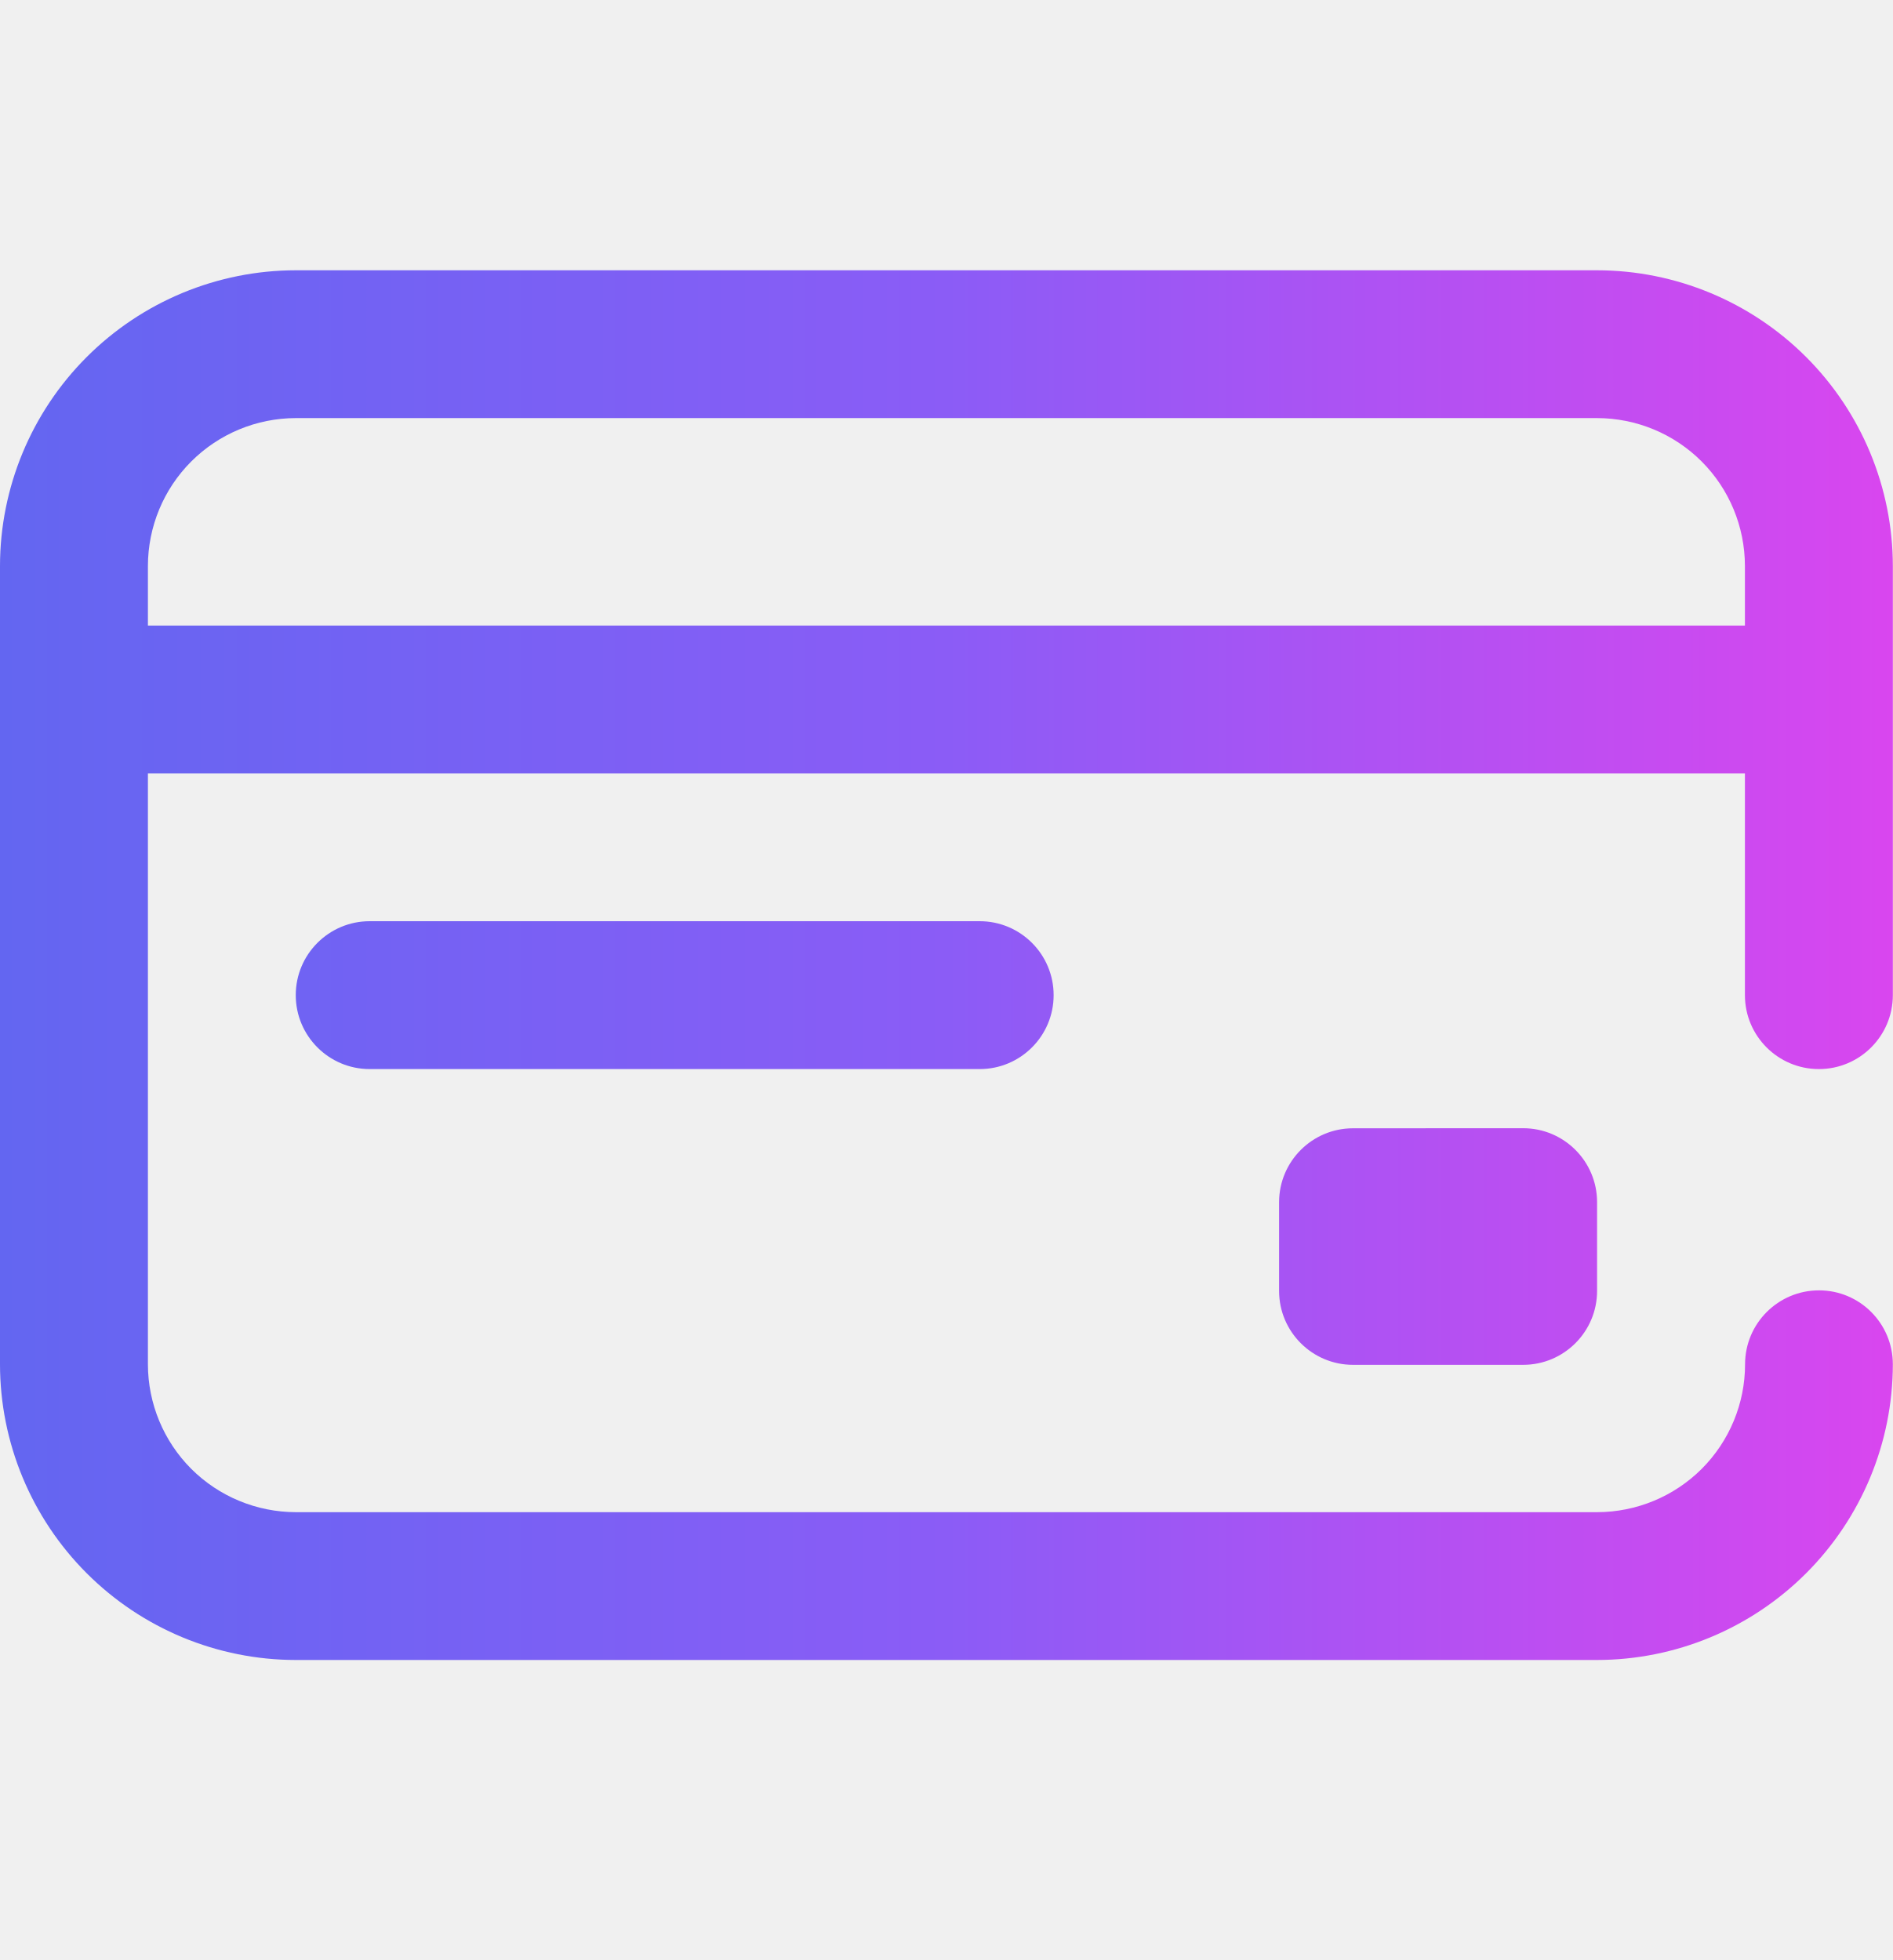
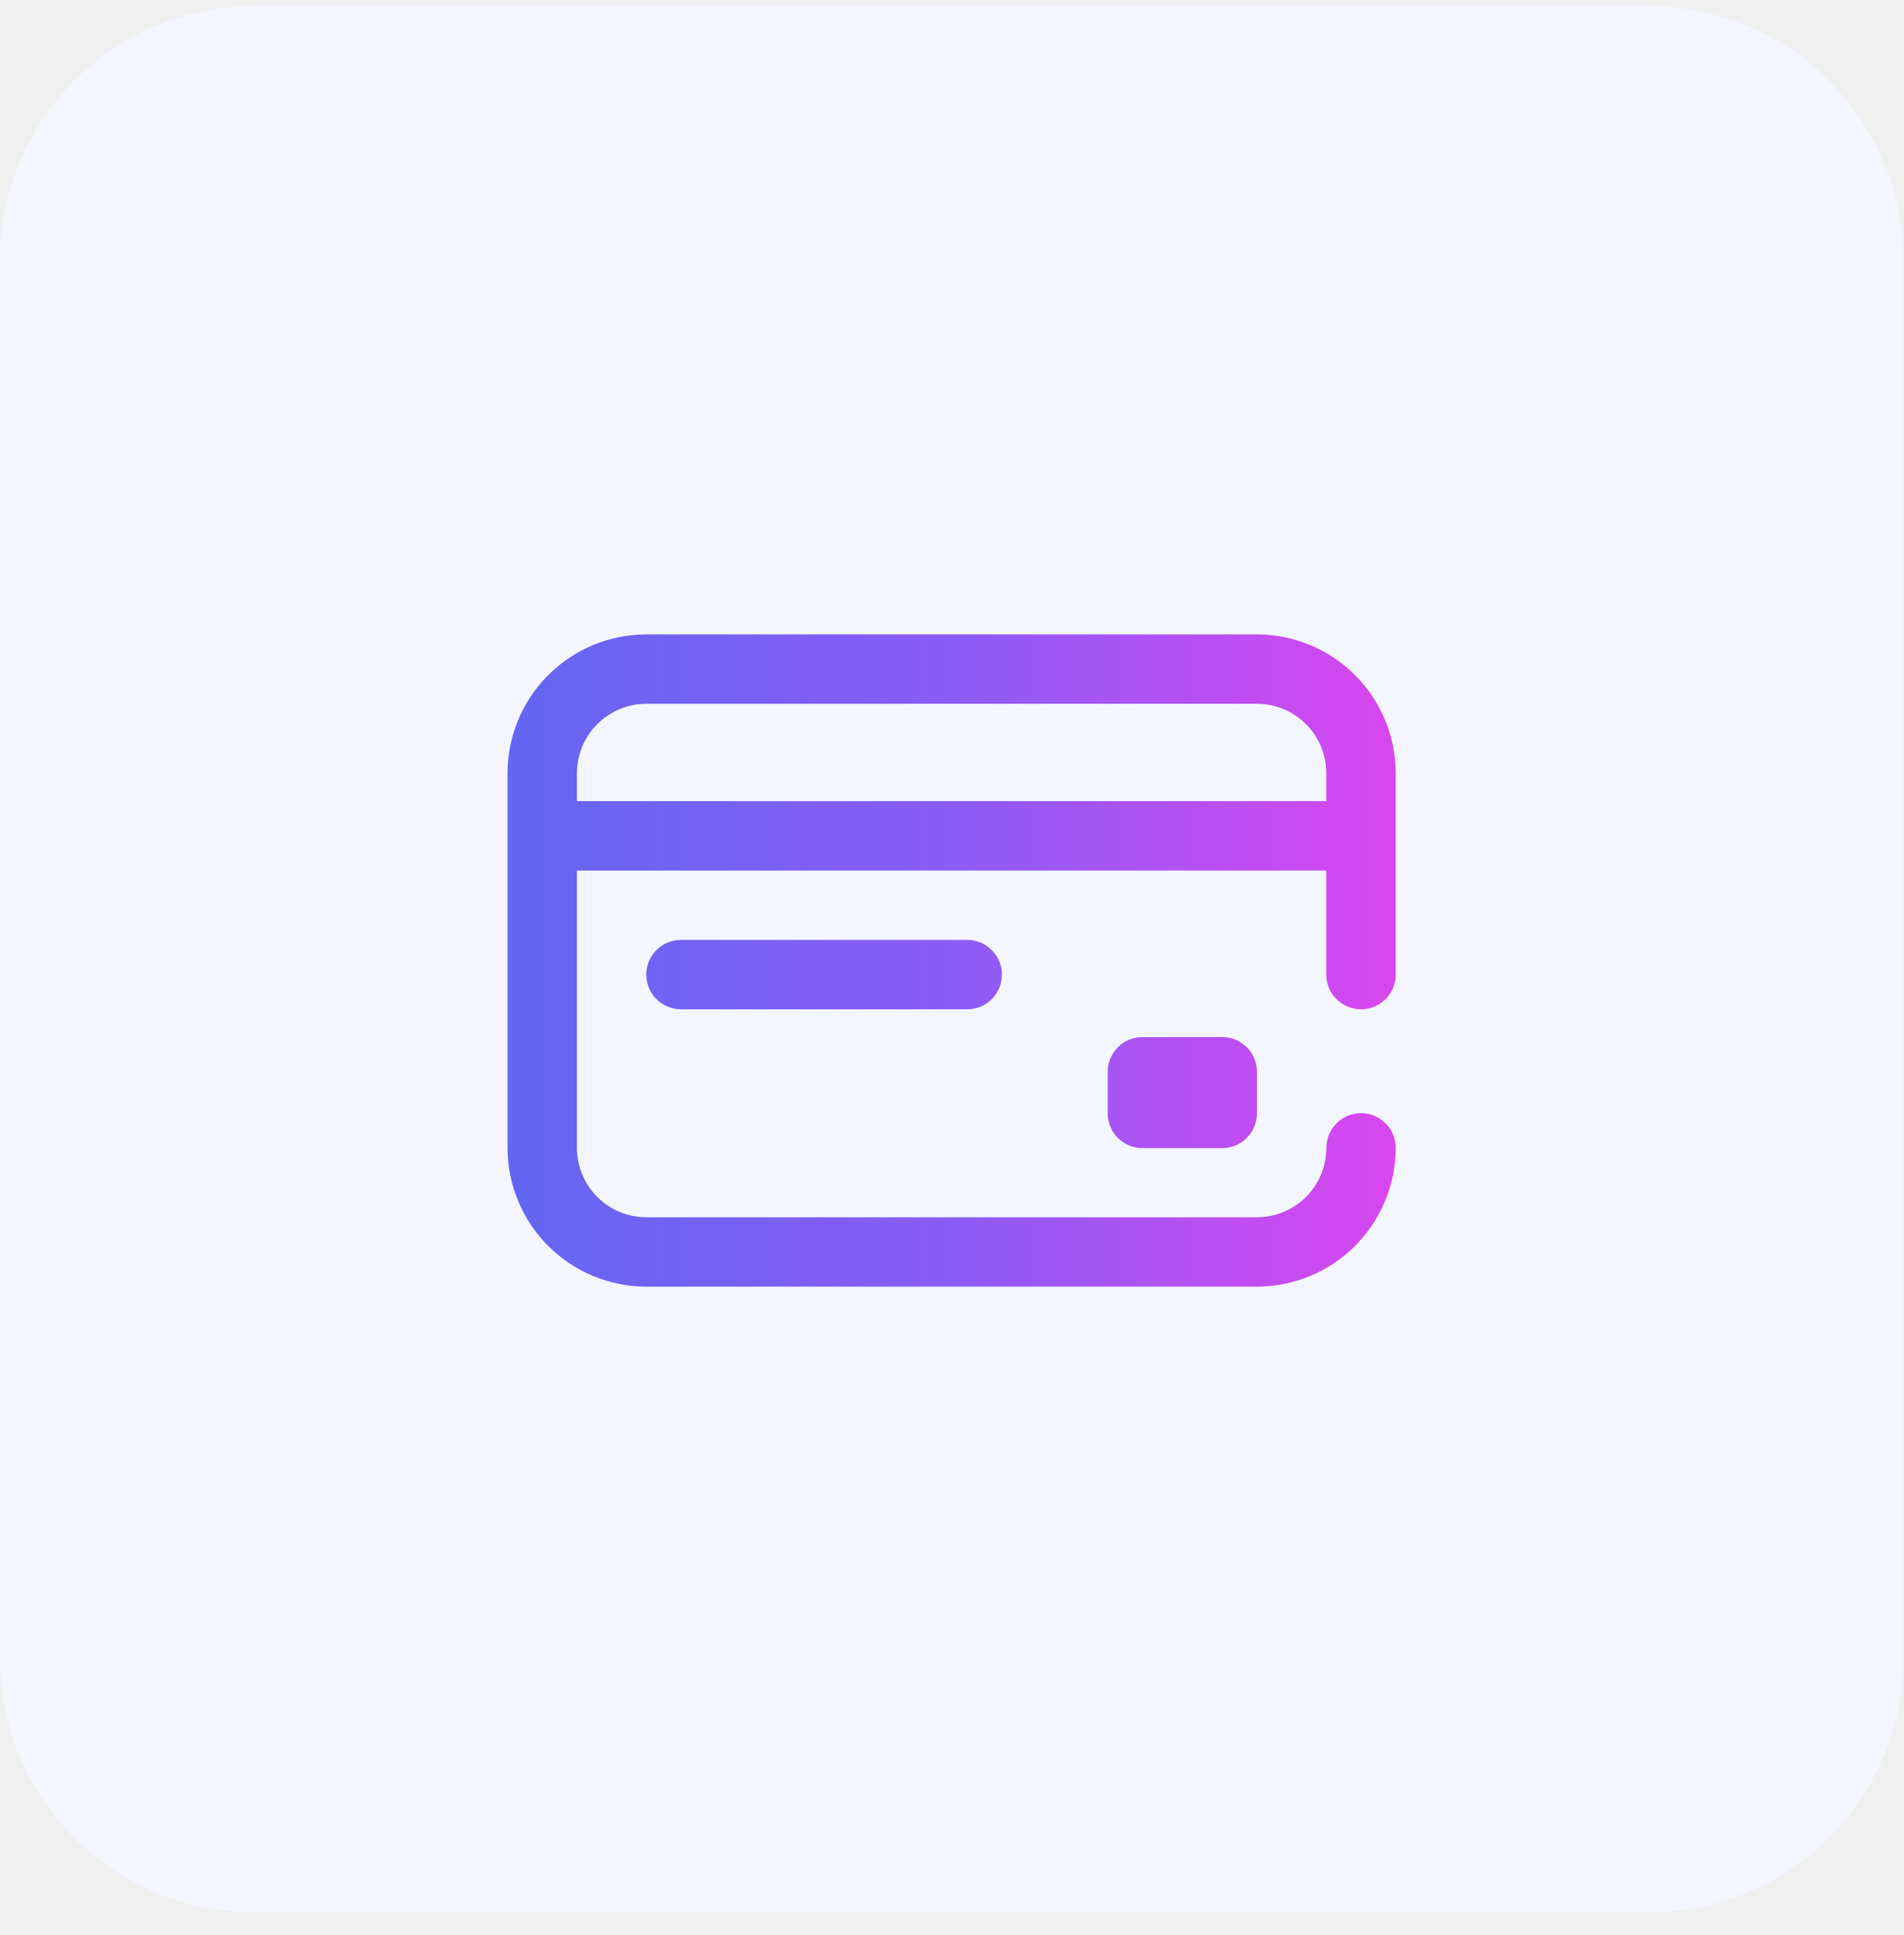
- <svg xmlns="http://www.w3.org/2000/svg" width="28" height="29" viewBox="0 0 28 29" fill="none">
-   <g clip-path="url(#clip0_20005128_12738)">
-     <g clip-path="url(#clip1_20005128_12738)">
-       <path d="M22.531 16.693C23.135 16.693 23.625 17.183 23.625 17.787V19.1C23.625 19.704 23.135 20.194 22.531 20.194H20.015C19.411 20.194 18.921 19.704 18.921 19.1V17.788C18.921 17.184 19.411 16.694 20.015 16.694L22.531 16.693ZM25.812 14.724V11.443H2.188V20.186C2.189 20.766 2.419 21.322 2.829 21.733C3.24 22.143 3.796 22.373 4.376 22.374H23.626C24.206 22.373 24.762 22.143 25.173 21.733C25.583 21.322 25.814 20.766 25.814 20.186C25.814 19.582 26.304 19.092 26.908 19.092C27.512 19.092 28 19.582 28 20.186C27.999 21.346 27.537 22.458 26.717 23.278C25.897 24.098 24.785 24.56 23.625 24.561H4.375C3.215 24.56 2.103 24.098 1.283 23.278C0.463 22.458 0.001 21.346 0 20.186L0 8.374C0.001 7.214 0.463 6.102 1.283 5.282C2.103 4.462 3.215 4 4.375 3.999H23.625C24.785 4 25.897 4.462 26.717 5.282C27.537 6.102 27.999 7.214 28 8.374V14.724C28 15.328 27.51 15.818 26.906 15.818C26.302 15.818 25.812 15.328 25.812 14.724ZM25.812 9.255V8.373C25.811 7.793 25.581 7.237 25.171 6.827C24.761 6.417 24.205 6.187 23.625 6.186H4.375C3.795 6.187 3.239 6.418 2.829 6.828C2.419 7.238 2.189 7.794 2.188 8.374V9.256H25.813L25.812 9.255ZM5.469 13.63C4.865 13.63 4.375 14.12 4.375 14.724C4.375 15.328 4.865 15.818 5.469 15.818H14.492C15.096 15.818 15.586 15.328 15.586 14.724C15.586 14.12 15.096 13.63 14.492 13.63H5.469Z" fill="url(#paint0_linear_20005128_12738)" />
+ <svg xmlns="http://www.w3.org/2000/svg" width="60" height="61" viewBox="0 0 60 61" fill="none">
+   <rect y="0.2" width="60" height="60.08" rx="8" fill="#F3F6FF" />
+   <g clip-path="url(#clip0_20005128_12737)">
+     <g clip-path="url(#clip1_20005128_12737)">
+       <path d="M38.531 32.693C39.135 32.693 39.625 33.183 39.625 33.787V35.1C39.625 35.704 39.135 36.194 38.531 36.194H36.015C35.411 36.194 34.921 35.704 34.921 35.1V33.788C34.921 33.184 35.411 32.694 36.015 32.694L38.531 32.693ZM41.812 30.724V27.443H18.188V36.186C18.189 36.766 18.419 37.322 18.829 37.733C19.24 38.143 19.796 38.373 20.376 38.374H39.626C40.206 38.373 40.762 38.143 41.173 37.733C41.583 37.322 41.813 36.766 41.814 36.186C41.814 35.582 42.304 35.092 42.908 35.092C43.512 35.092 44 35.582 44 36.186C43.999 37.346 43.537 38.458 42.717 39.278C41.897 40.098 40.785 40.56 39.625 40.561H20.375C19.215 40.56 18.103 40.098 17.283 39.278C16.463 38.458 16.001 37.346 16 36.186V24.374C16.001 23.214 16.463 22.102 17.283 21.282C18.103 20.462 19.215 20 20.375 19.999H39.625C40.785 20 41.897 20.462 42.717 21.282C43.537 22.102 43.999 23.214 44 24.374V30.724C44 31.328 43.51 31.818 42.906 31.818C42.302 31.818 41.812 31.328 41.812 30.724ZM41.812 25.255V24.373C41.811 23.793 41.581 23.237 41.171 22.828C40.761 22.418 40.205 22.187 39.625 22.186H20.375C19.795 22.187 19.239 22.418 18.829 22.828C18.419 23.238 18.189 23.794 18.188 24.374V25.256H41.813L41.812 25.255ZM21.469 29.63C20.865 29.63 20.375 30.12 20.375 30.724C20.375 31.328 20.865 31.818 21.469 31.818H30.492C31.096 31.818 31.586 31.328 31.586 30.724C31.586 30.12 31.096 29.63 30.492 29.63H21.469Z" fill="url(#paint0_linear_20005128_12737)" />
    </g>
  </g>
  <defs>
-     <linearGradient id="paint0_linear_20005128_12738" x1="0" y1="14.329" x2="28" y2="14.329" gradientUnits="userSpaceOnUse">
+     <linearGradient id="paint0_linear_20005128_12737" x1="16" y1="30.329" x2="44" y2="30.329" gradientUnits="userSpaceOnUse">
      <stop stop-color="#6366F1" />
      <stop offset="0.5" stop-color="#8B5CF6" />
      <stop offset="1" stop-color="#D946EF" />
    </linearGradient>
-     <clipPath id="clip0_20005128_12738">
-       <rect width="28" height="28" fill="white" transform="translate(0 0.280029)" />
+     <clipPath id="clip0_20005128_12737">
+       <rect width="28" height="28" fill="white" transform="translate(16 16.28)" />
    </clipPath>
-     <clipPath id="clip1_20005128_12738">
-       <rect width="28" height="28" fill="white" transform="translate(0 0.280029)" />
+     <clipPath id="clip1_20005128_12737">
+       <rect width="28" height="28" fill="white" transform="translate(16 16.28)" />
    </clipPath>
  </defs>
</svg>
